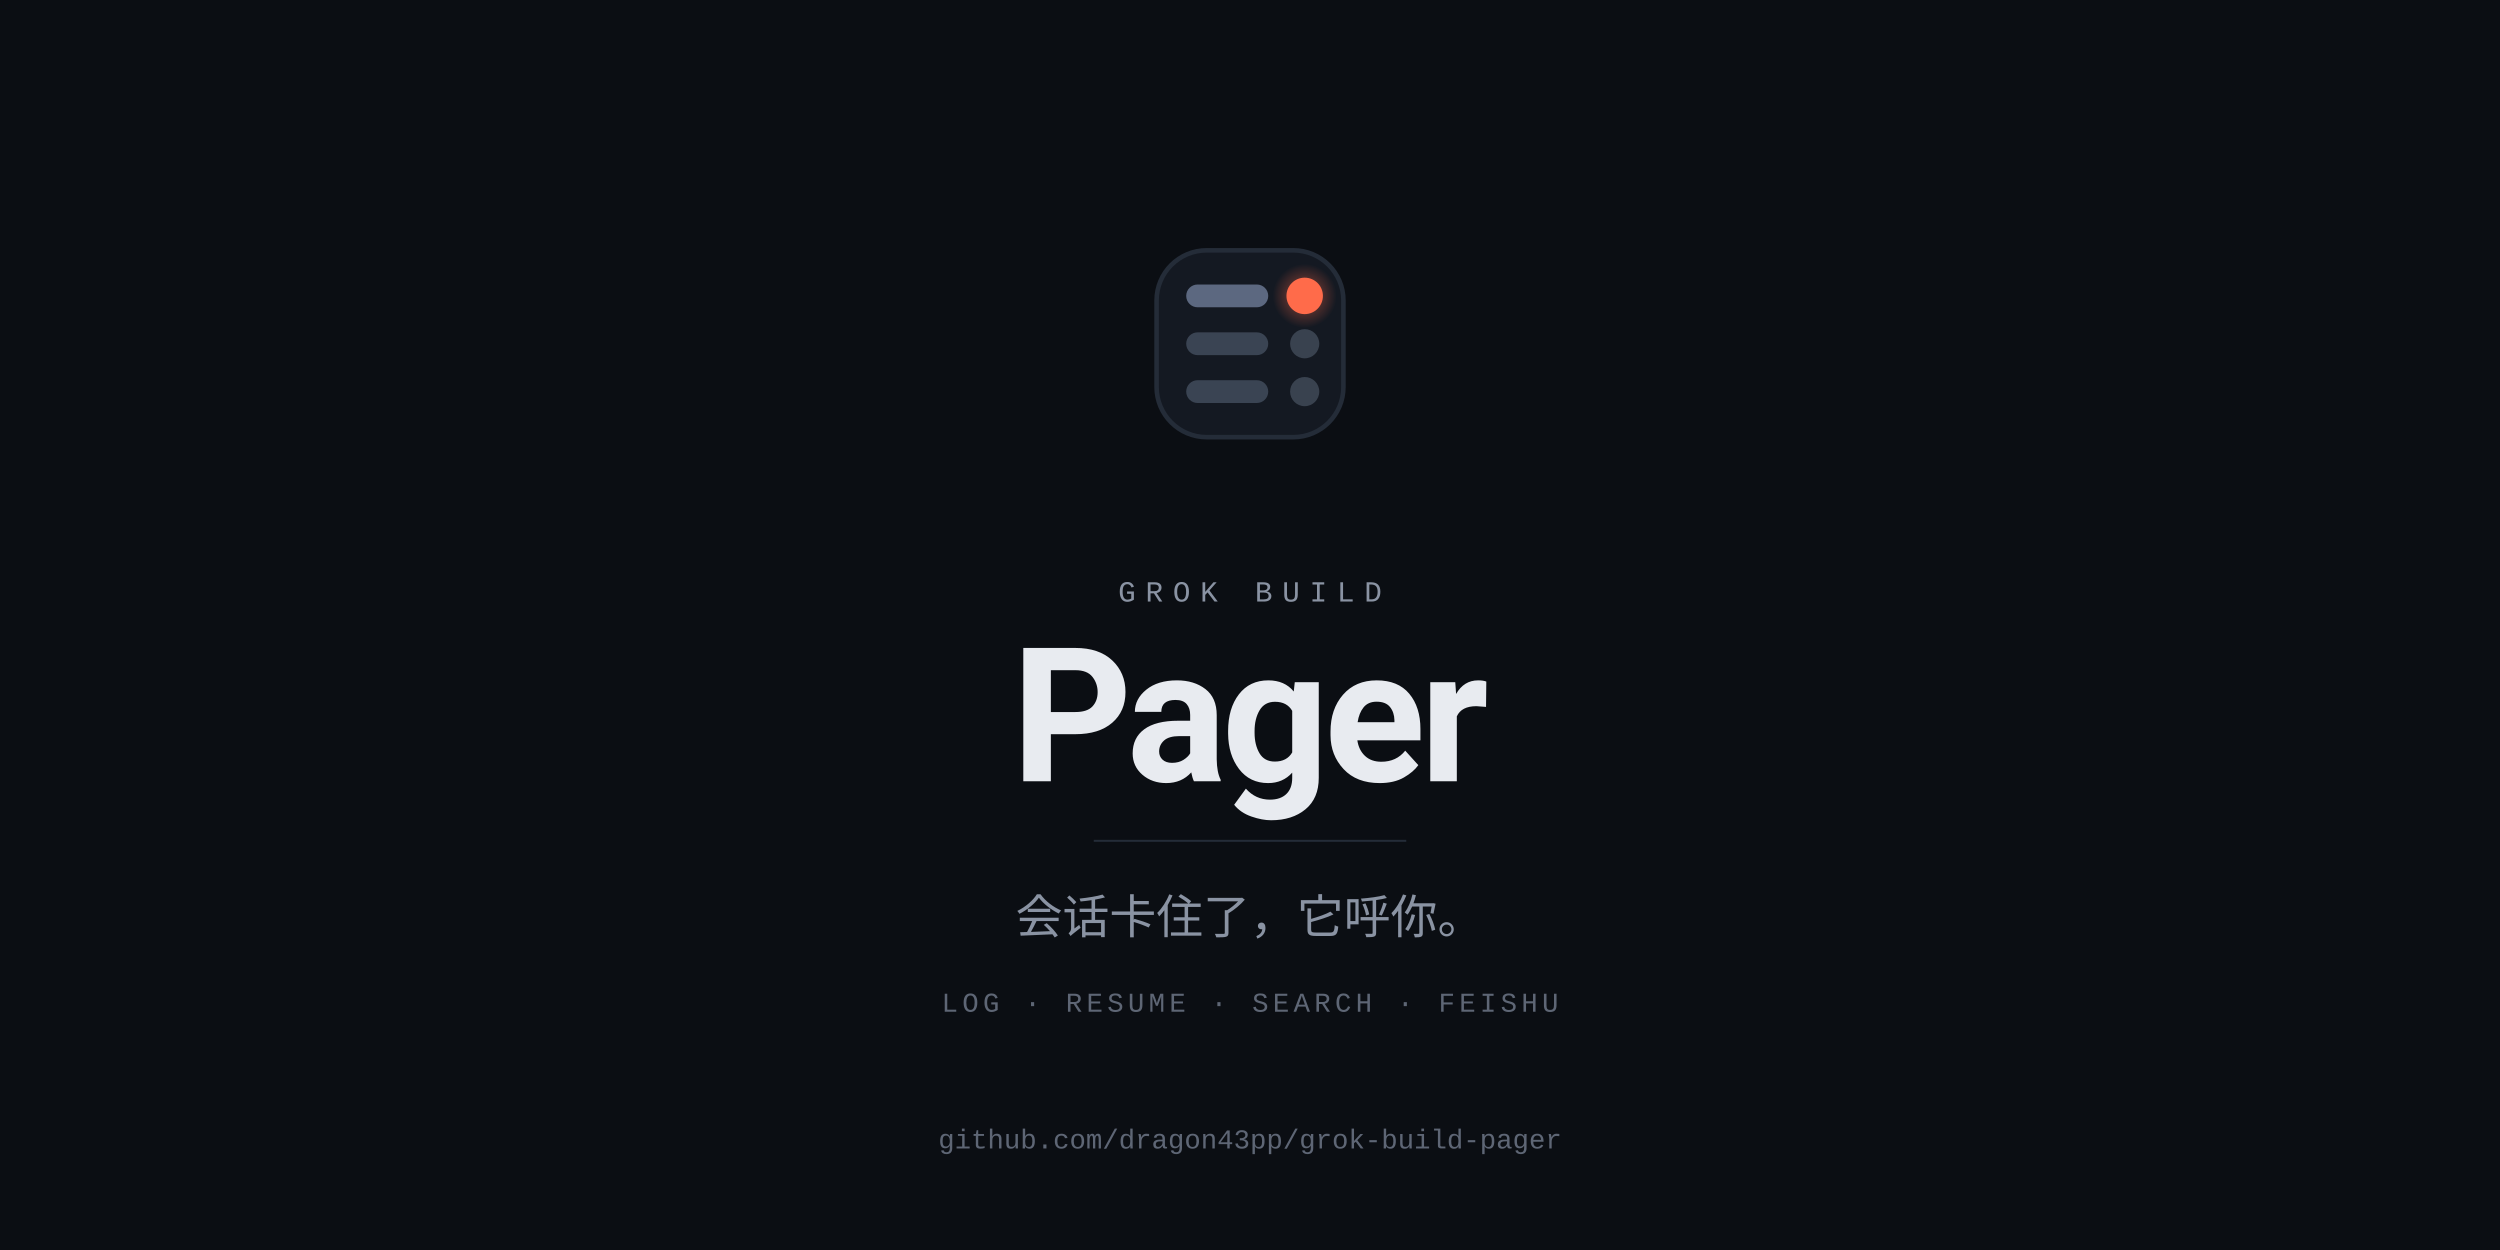
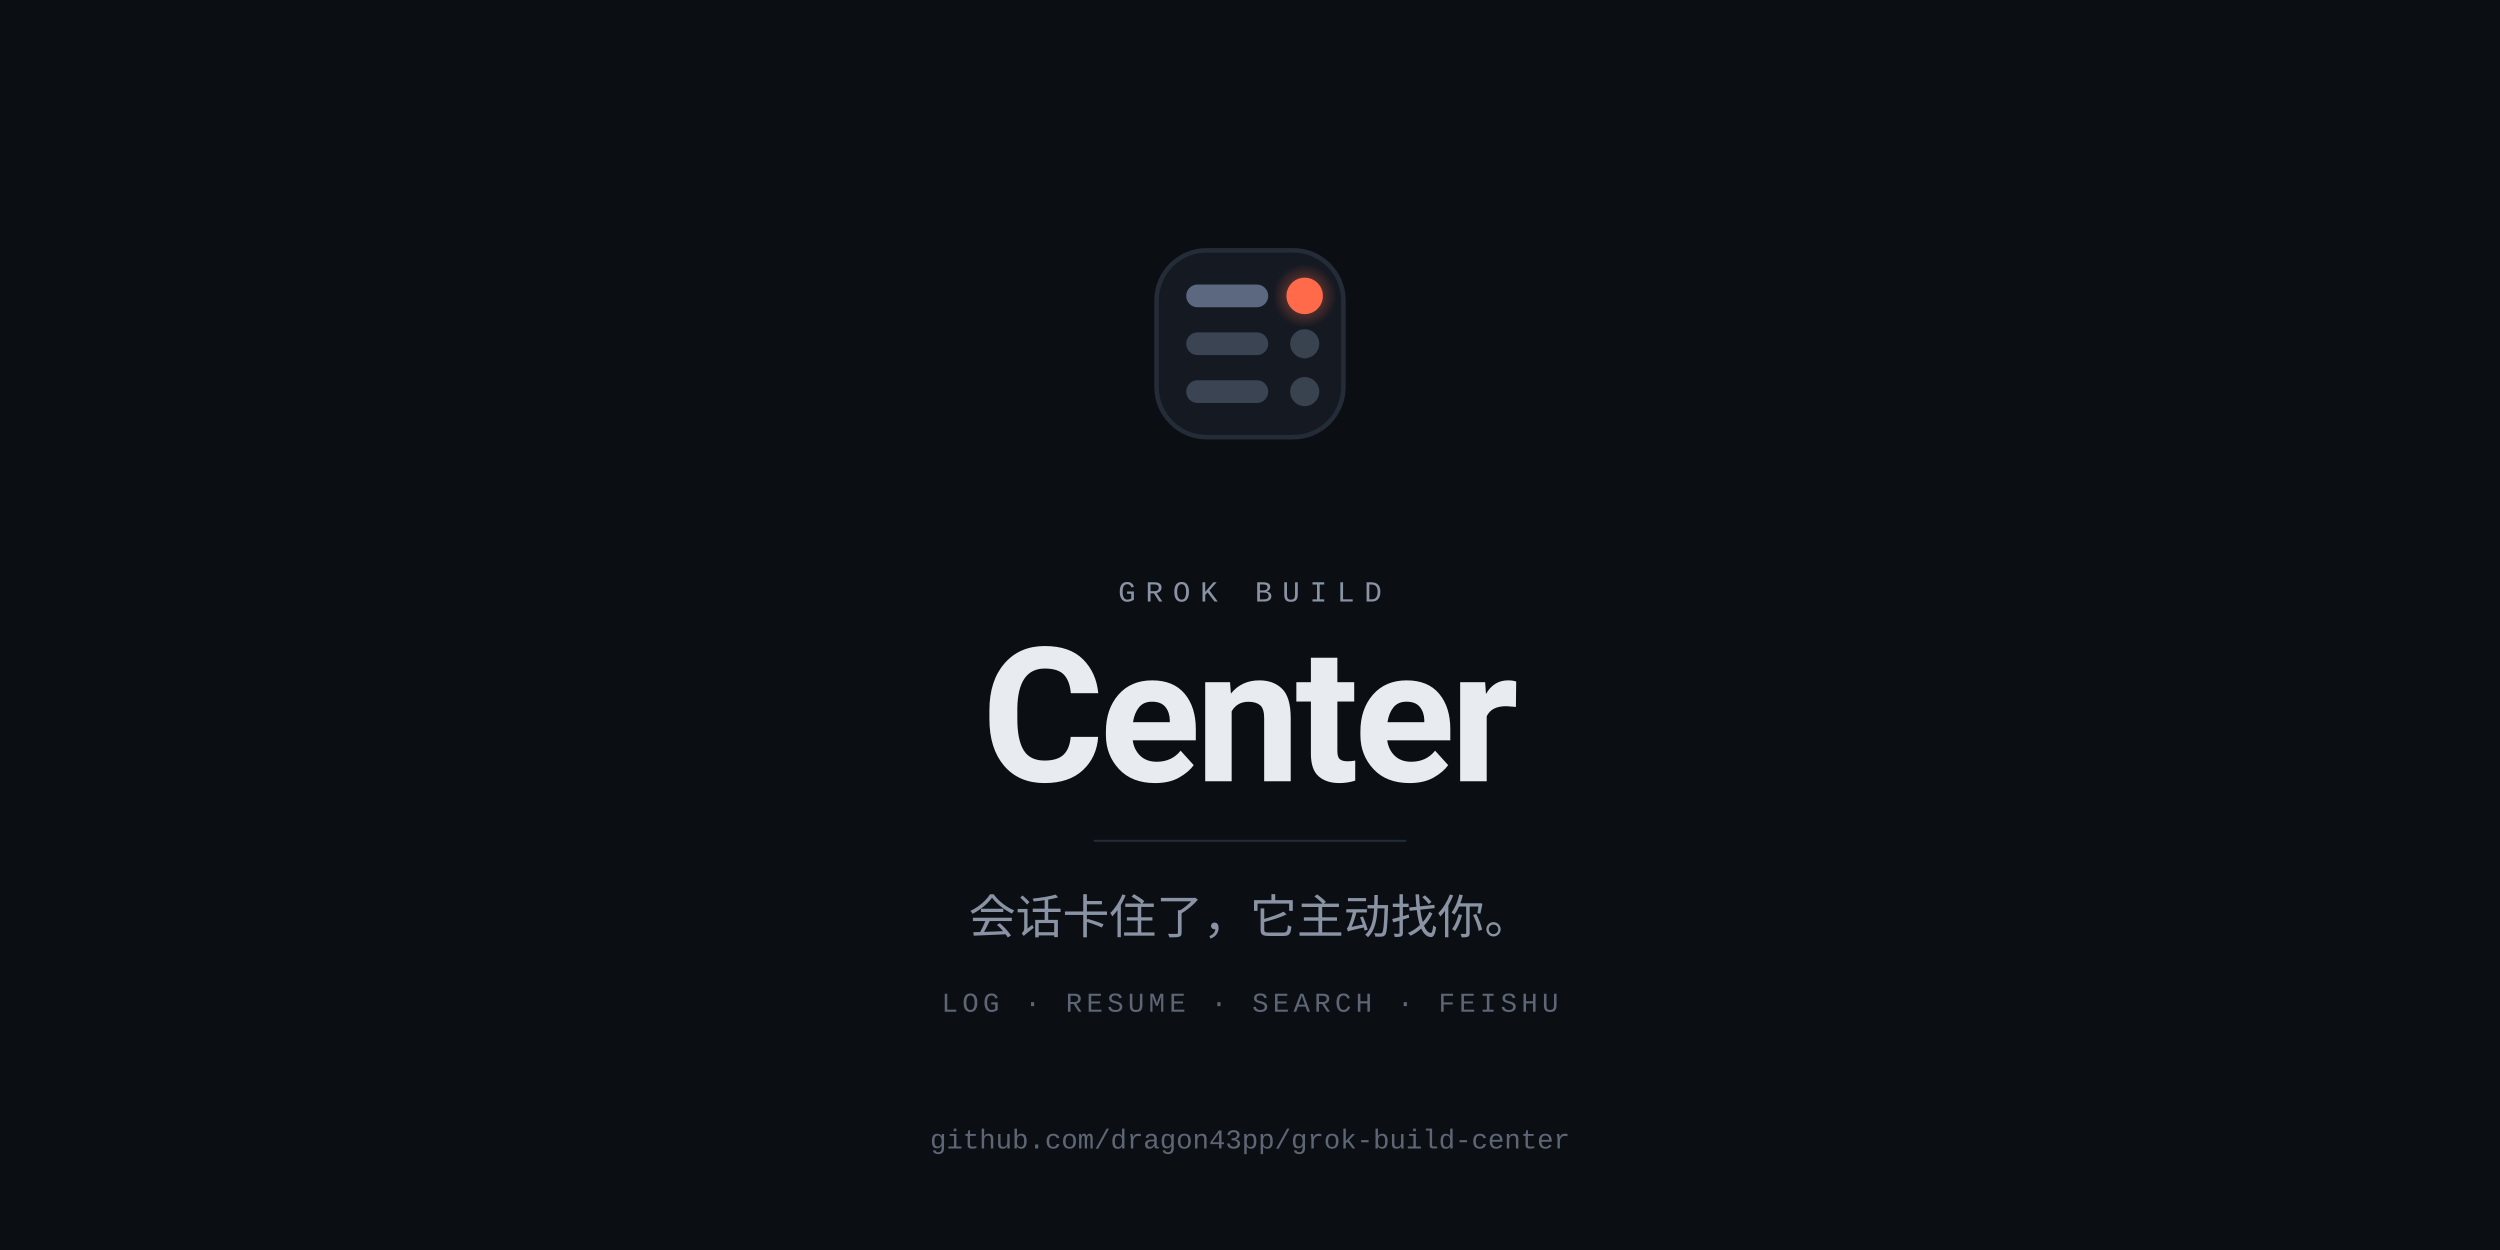
- <svg xmlns="http://www.w3.org/2000/svg" viewBox="0 0 1280 640" width="1280" height="640" role="img" aria-label="Grok Build Pager">
+ <svg xmlns="http://www.w3.org/2000/svg" viewBox="0 0 1280 640" width="1280" height="640" role="img" aria-label="Grok Build Center">
  <defs>
    <radialGradient id="oglow">
      <stop offset="0%" stop-color="#FF6B4A" stop-opacity="0.55" />
      <stop offset="100%" stop-color="#FF6B4A" stop-opacity="0" />
    </radialGradient>
    <style>
      .bg    { fill: #0B0E13; }
      .ink   { fill: #E8EBF0; }
      .dim   { fill: #8A93A3; }
      .faint { fill: #5E6675; }
      .plate { fill: #141922; }
      .ring  { fill: none; stroke: #242C38; stroke-width: 1; }
      .slot  { fill: #3A4453; }
      .slotH { fill: #5C6880; }
      .off   { fill: #39424F; }
      .hair  { fill: #242C38; }
      @media (prefers-color-scheme: light) {
        .bg    { fill: #F5F7FA; }
        .ink   { fill: #0F1420; }
        .dim   { fill: #626C7D; }
        .faint { fill: #98A1B0; }
        .plate { fill: #EDF0F5; }
        .ring  { stroke: #D8DEE8; }
        .slot  { fill: #C3CBD8; }
        .slotH { fill: #A6B0C1; }
        .off   { fill: #B8C1CE; }
        .hair  { fill: #DFE4EC; }
      }
    </style>
  </defs>
  <rect class="bg" width="1280" height="640" />
  <g transform="translate(584,120) scale(2.3333)">
    <rect class="plate" x="3.5" y="3.5" width="41" height="41" rx="11" />
    <rect class="ring" x="3.5" y="3.5" width="41" height="41" rx="11" />
    <rect class="slotH" x="10" y="11" width="18" height="5" rx="2.5" />
    <circle cx="36" cy="13.5" r="7" fill="url(#oglow)" />
    <circle cx="36" cy="13.5" r="4" fill="#FF6B4A" />
    <rect class="slot" x="10" y="21.5" width="18" height="5" rx="2.5" />
    <circle class="off" cx="36" cy="24" r="3.2" />
    <rect class="slot" x="10" y="32" width="18" height="5" rx="2.5" />
    <circle class="off" cx="36" cy="34.5" r="3.2" />
  </g>
  <text x="640" y="308" text-anchor="middle" font-family="ui-monospace, SFMono-Regular, Menlo, Consolas, 'Liberation Mono', monospace" font-size="15" letter-spacing="5" class="dim">GROK BUILD</text>
-   <text x="640" y="400" text-anchor="middle" font-family="ui-sans-serif, -apple-system, 'Segoe UI', Roboto, 'Helvetica Neue', Arial, sans-serif" font-size="96" font-weight="700" letter-spacing="-2.6" class="ink">Pager</text>
+   <text x="640" y="400" text-anchor="middle" font-family="ui-sans-serif, -apple-system, 'Segoe UI', Roboto, 'Helvetica Neue', Arial, sans-serif" font-size="96" font-weight="700" letter-spacing="-2.6" class="ink">Center</text>
  <rect class="hair" x="560" y="430" width="160" height="1" />
-   <text x="640" y="478" text-anchor="middle" font-family="ui-sans-serif, -apple-system, 'Segoe UI', Roboto, 'Helvetica Neue', Arial, sans-serif" font-size="24" class="dim">会话卡住了，它呼你。</text>
+   <text x="640" y="478" text-anchor="middle" font-family="ui-sans-serif, -apple-system, 'Segoe UI', Roboto, 'Helvetica Neue', Arial, sans-serif" font-size="24" class="dim">会话卡住了，它主动找你。</text>
  <text x="640" y="518" text-anchor="middle" font-family="ui-monospace, SFMono-Regular, Menlo, Consolas, 'Liberation Mono', monospace" font-size="14" letter-spacing="2.2" class="faint">LOG · RESUME · SEARCH · FEISHU</text>
-   <text x="640" y="588" text-anchor="middle" font-family="ui-monospace, SFMono-Regular, Menlo, Consolas, 'Liberation Mono', monospace" font-size="14" class="faint">github.com/dragon43pp/grok-build-pager</text>
+   <text x="640" y="588" text-anchor="middle" font-family="ui-monospace, SFMono-Regular, Menlo, Consolas, 'Liberation Mono', monospace" font-size="14" class="faint">github.com/dragon43pp/grok-build-center</text>
</svg>
